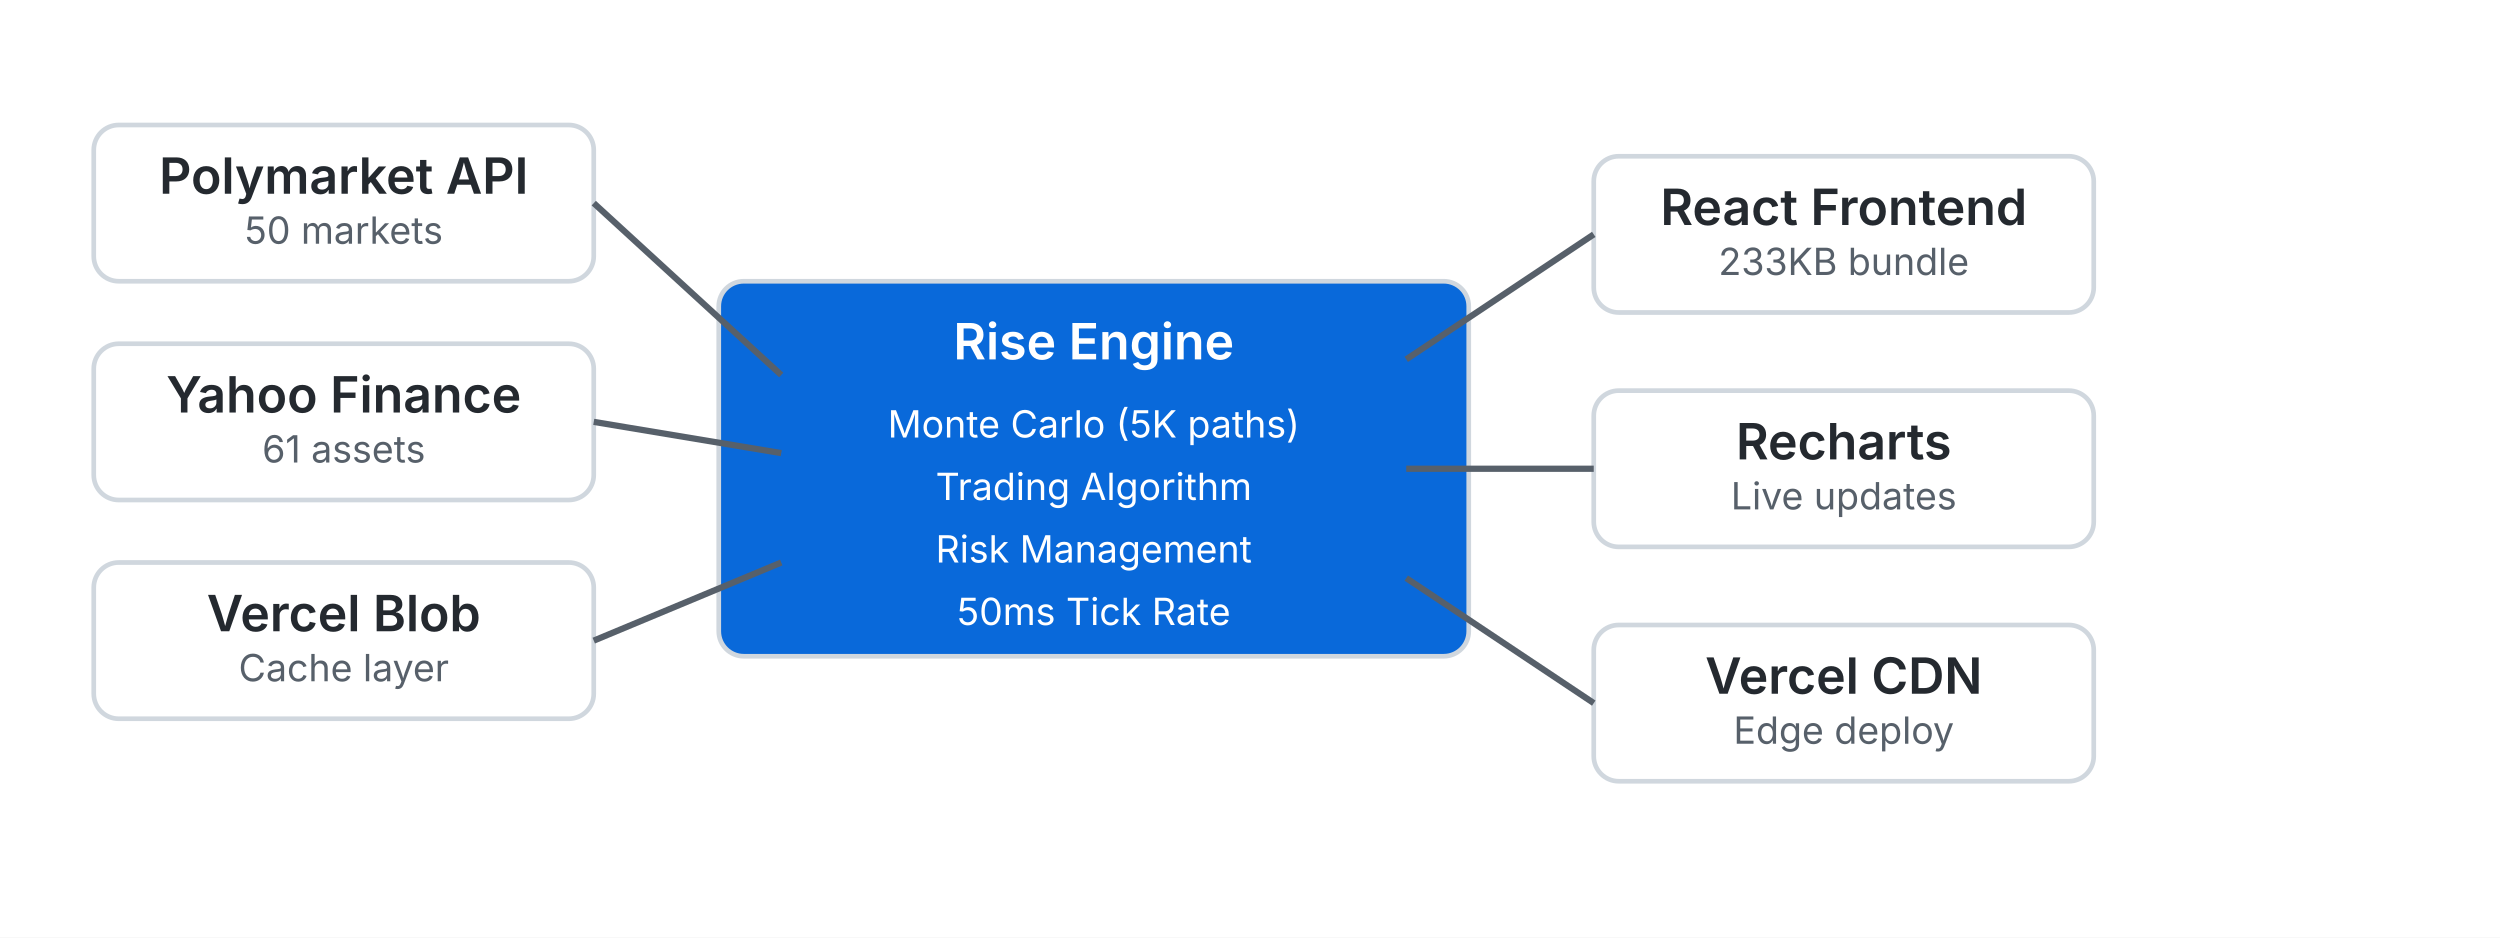
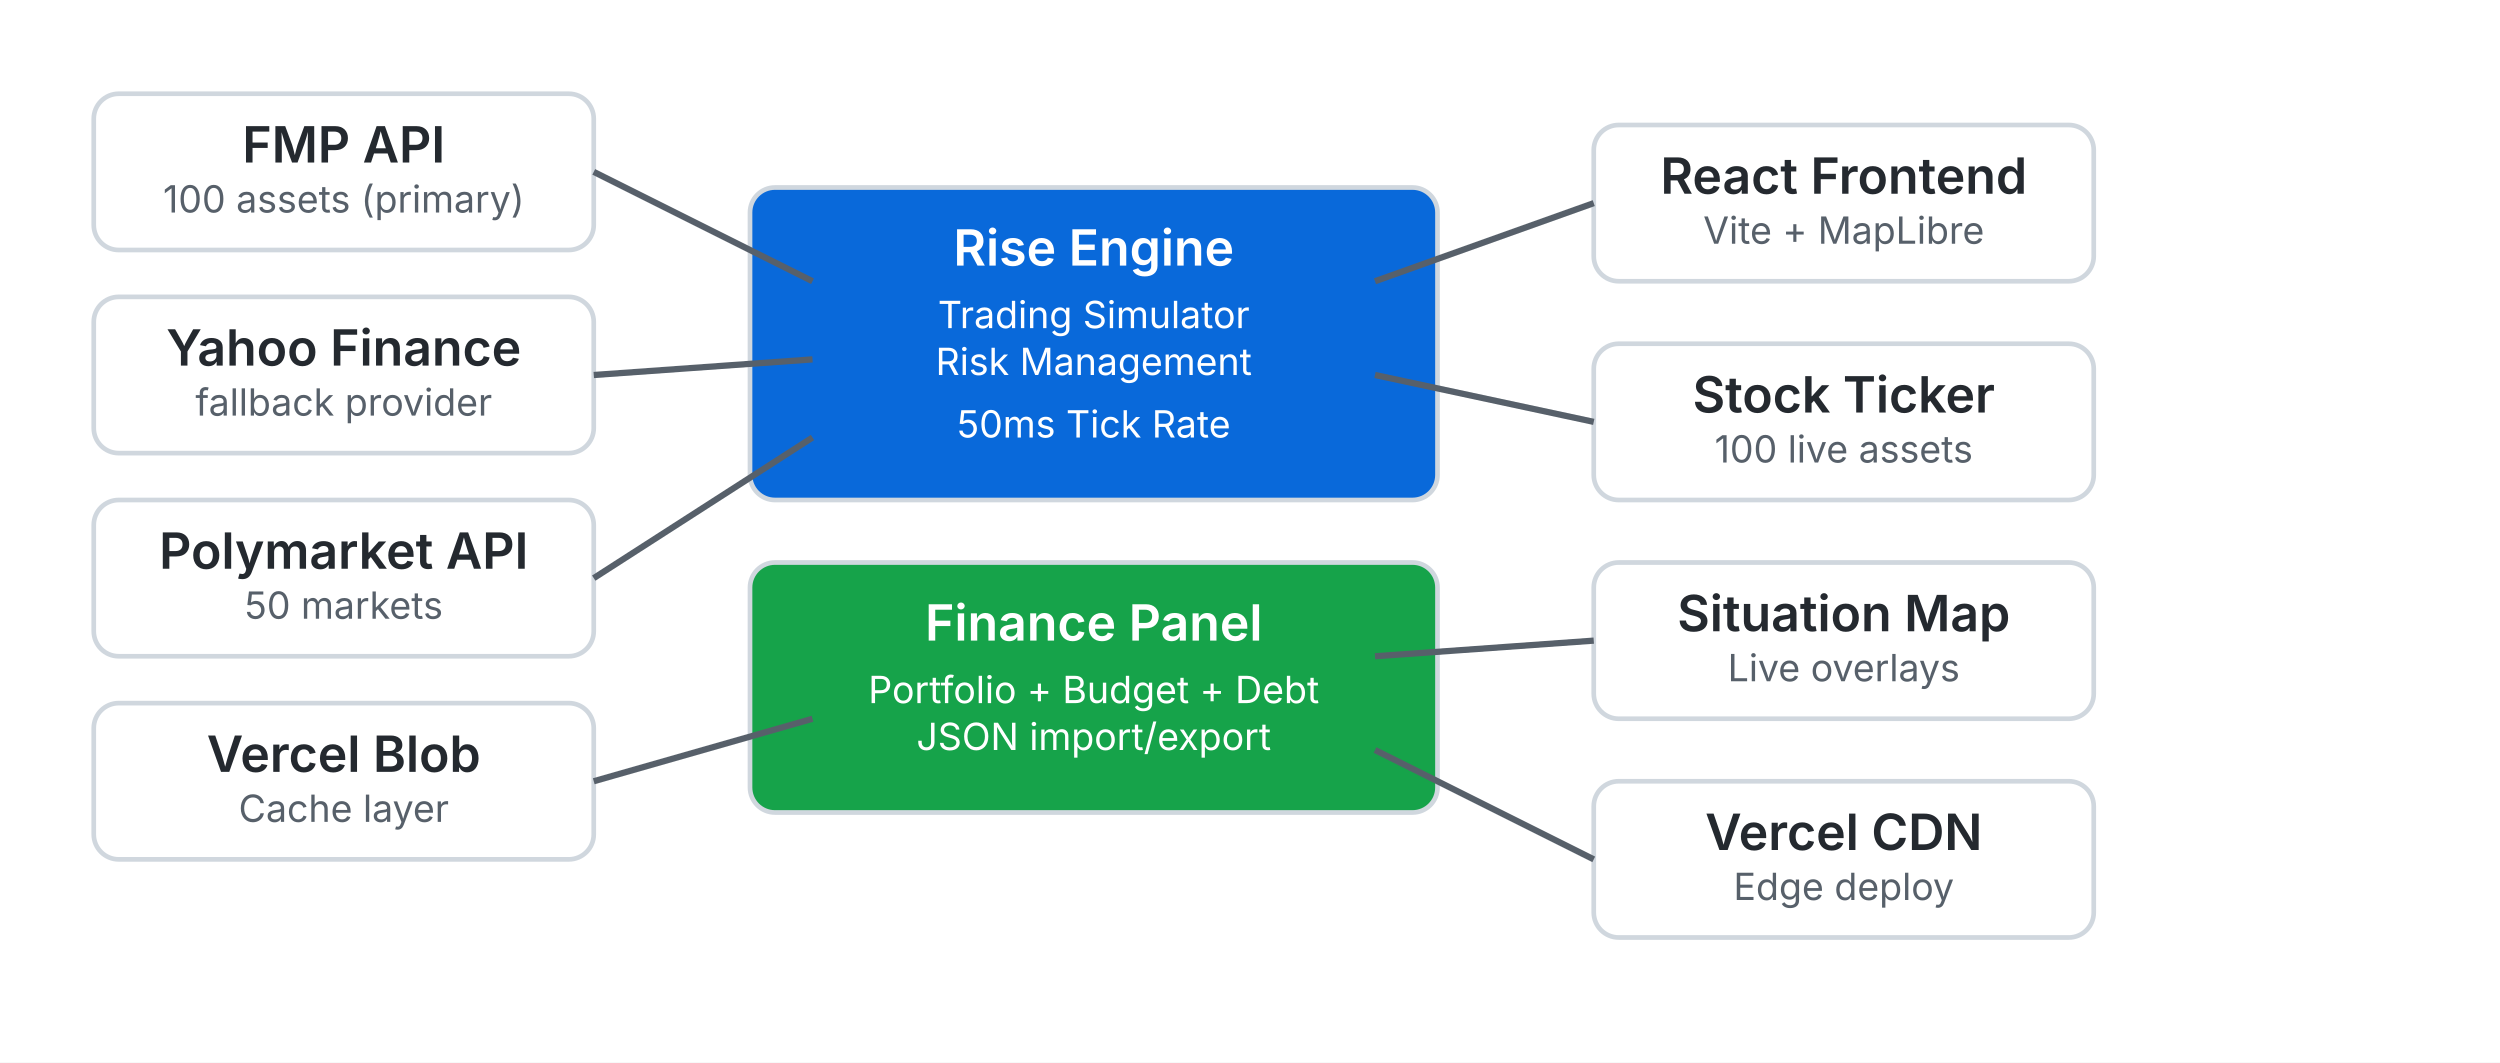
- <svg xmlns="http://www.w3.org/2000/svg" viewBox="0 0 800 300">
+ <svg xmlns="http://www.w3.org/2000/svg" viewBox="0 0 800 340">
  <style>
    text { font-family: -apple-system, system-ui, sans-serif; fill: #24292f; }
    .title { font-size: 16px; font-weight: 600; }
    .sub { font-size: 12px; fill: #57606a; }
    .box { fill: #ffffff; stroke: #d0d7de; stroke-width: 1.5; }
    .core { fill: #0969da; }
+     .fin { fill: #16a34a; }
    .text-white { fill: #ffffff; }
    .arrow { stroke: #57606a; stroke-width: 2; fill: none; }
  </style>
-   <rect width="800" height="300" fill="#ffffff" />
-   <rect x="30" y="40" width="160" height="50" rx="8" class="box" />
-   <text x="110" y="62" text-anchor="middle" class="title">Polymarket API</text>
-   <text x="110" y="78" text-anchor="middle" class="sub">50 markets</text>
-   <rect x="30" y="110" width="160" height="50" rx="8" class="box" />
-   <text x="110" y="132" text-anchor="middle" class="title">Yahoo Finance</text>
-   <text x="110" y="148" text-anchor="middle" class="sub">61 assets</text>
-   <rect x="30" y="180" width="160" height="50" rx="8" class="box" />
-   <text x="110" y="202" text-anchor="middle" class="title">Vercel Blob</text>
-   <text x="110" y="218" text-anchor="middle" class="sub">Cache layer</text>
-   <rect x="230" y="90" width="240" height="120" rx="8" class="box core" />
-   <text x="350" y="115" text-anchor="middle" class="title text-white">Rise Engine</text>
-   <text x="350" y="140" text-anchor="middle" class="sub text-white">Monte Carlo (5K paths)</text>
-   <text x="350" y="160" text-anchor="middle" class="sub text-white">Trading Algorithm</text>
-   <text x="350" y="180" text-anchor="middle" class="sub text-white">Risk Management</text>
-   <text x="350" y="200" text-anchor="middle" class="sub text-white">50ms Tick Rate</text>
-   <rect x="510" y="50" width="160" height="50" rx="8" class="box" />
-   <text x="590" y="72" text-anchor="middle" class="title">React Frontend</text>
-   <text x="590" y="88" text-anchor="middle" class="sub">233KB bundle</text>
-   <rect x="510" y="125" width="160" height="50" rx="8" class="box" />
-   <text x="590" y="147" text-anchor="middle" class="title">Recharts</text>
-   <text x="590" y="163" text-anchor="middle" class="sub">Live updates</text>
-   <rect x="510" y="200" width="160" height="50" rx="8" class="box" />
-   <text x="590" y="222" text-anchor="middle" class="title">Vercel CDN</text>
-   <text x="590" y="238" text-anchor="middle" class="sub">Edge deploy</text>
-   <path d="M 190 65 L 250 120" class="arrow" />
-   <path d="M 190 135 L 250 145" class="arrow" />
-   <path d="M 190 205 L 250 180" class="arrow" />
-   <path d="M 450 115 L 510 75" class="arrow" />
-   <path d="M 450 150 L 510 150" class="arrow" />
-   <path d="M 450 185 L 510 225" class="arrow" />
+   <rect width="800" height="340" fill="#ffffff" />
+   <rect x="30" y="30" width="160" height="50" rx="8" class="box" />
+   <text x="110" y="52" text-anchor="middle" class="title">FMP API</text>
+   <text x="110" y="68" text-anchor="middle" class="sub">100 assets (primary)</text>
+   <rect x="30" y="95" width="160" height="50" rx="8" class="box" />
+   <text x="110" y="117" text-anchor="middle" class="title">Yahoo Finance</text>
+   <text x="110" y="133" text-anchor="middle" class="sub">fallback provider</text>
+   <rect x="30" y="160" width="160" height="50" rx="8" class="box" />
+   <text x="110" y="182" text-anchor="middle" class="title">Polymarket API</text>
+   <text x="110" y="198" text-anchor="middle" class="sub">50 markets</text>
+   <rect x="30" y="225" width="160" height="50" rx="8" class="box" />
+   <text x="110" y="247" text-anchor="middle" class="title">Vercel Blob</text>
+   <text x="110" y="263" text-anchor="middle" class="sub">Cache layer</text>
+   <rect x="240" y="60" width="220" height="100" rx="8" class="box core" />
+   <text x="350" y="85" text-anchor="middle" class="title text-white">Rise Engine</text>
+   <text x="350" y="105" text-anchor="middle" class="sub text-white">Trading Simulator</text>
+   <text x="350" y="120" text-anchor="middle" class="sub text-white">Risk Management</text>
+   <text x="350" y="140" text-anchor="middle" class="sub text-white">50ms Tick Rate</text>
+   <rect x="240" y="180" width="220" height="80" rx="8" class="box fin" />
+   <text x="350" y="205" text-anchor="middle" class="title text-white">Finance Panel</text>
+   <text x="350" y="225" text-anchor="middle" class="sub text-white">Portfolio + Budget + Debt</text>
+   <text x="350" y="240" text-anchor="middle" class="sub text-white">JSON import/export</text>
+   <rect x="510" y="40" width="160" height="50" rx="8" class="box" />
+   <text x="590" y="62" text-anchor="middle" class="title">React Frontend</text>
+   <text x="590" y="78" text-anchor="middle" class="sub">Vite + MapLibre</text>
+   <rect x="510" y="110" width="160" height="50" rx="8" class="box" />
+   <text x="590" y="132" text-anchor="middle" class="title">Stock Ticker</text>
+   <text x="590" y="148" text-anchor="middle" class="sub">100 live assets</text>
+   <rect x="510" y="180" width="160" height="50" rx="8" class="box" />
+   <text x="590" y="202" text-anchor="middle" class="title">Situation Map</text>
+   <text x="590" y="218" text-anchor="middle" class="sub">Live overlays</text>
+   <rect x="510" y="250" width="160" height="50" rx="8" class="box" />
+   <text x="590" y="272" text-anchor="middle" class="title">Vercel CDN</text>
+   <text x="590" y="288" text-anchor="middle" class="sub">Edge deploy</text>
+   <path d="M 190 55 L 260 90" class="arrow" />
+   <path d="M 190 120 L 260 115" class="arrow" />
+   <path d="M 190 185 L 260 140" class="arrow" />
+   <path d="M 190 250 L 260 230" class="arrow" />
+   <path d="M 440 90 L 510 65" class="arrow" />
+   <path d="M 440 120 L 510 135" class="arrow" />
+   <path d="M 440 210 L 510 205" class="arrow" />
+   <path d="M 440 240 L 510 275" class="arrow" />
</svg>
